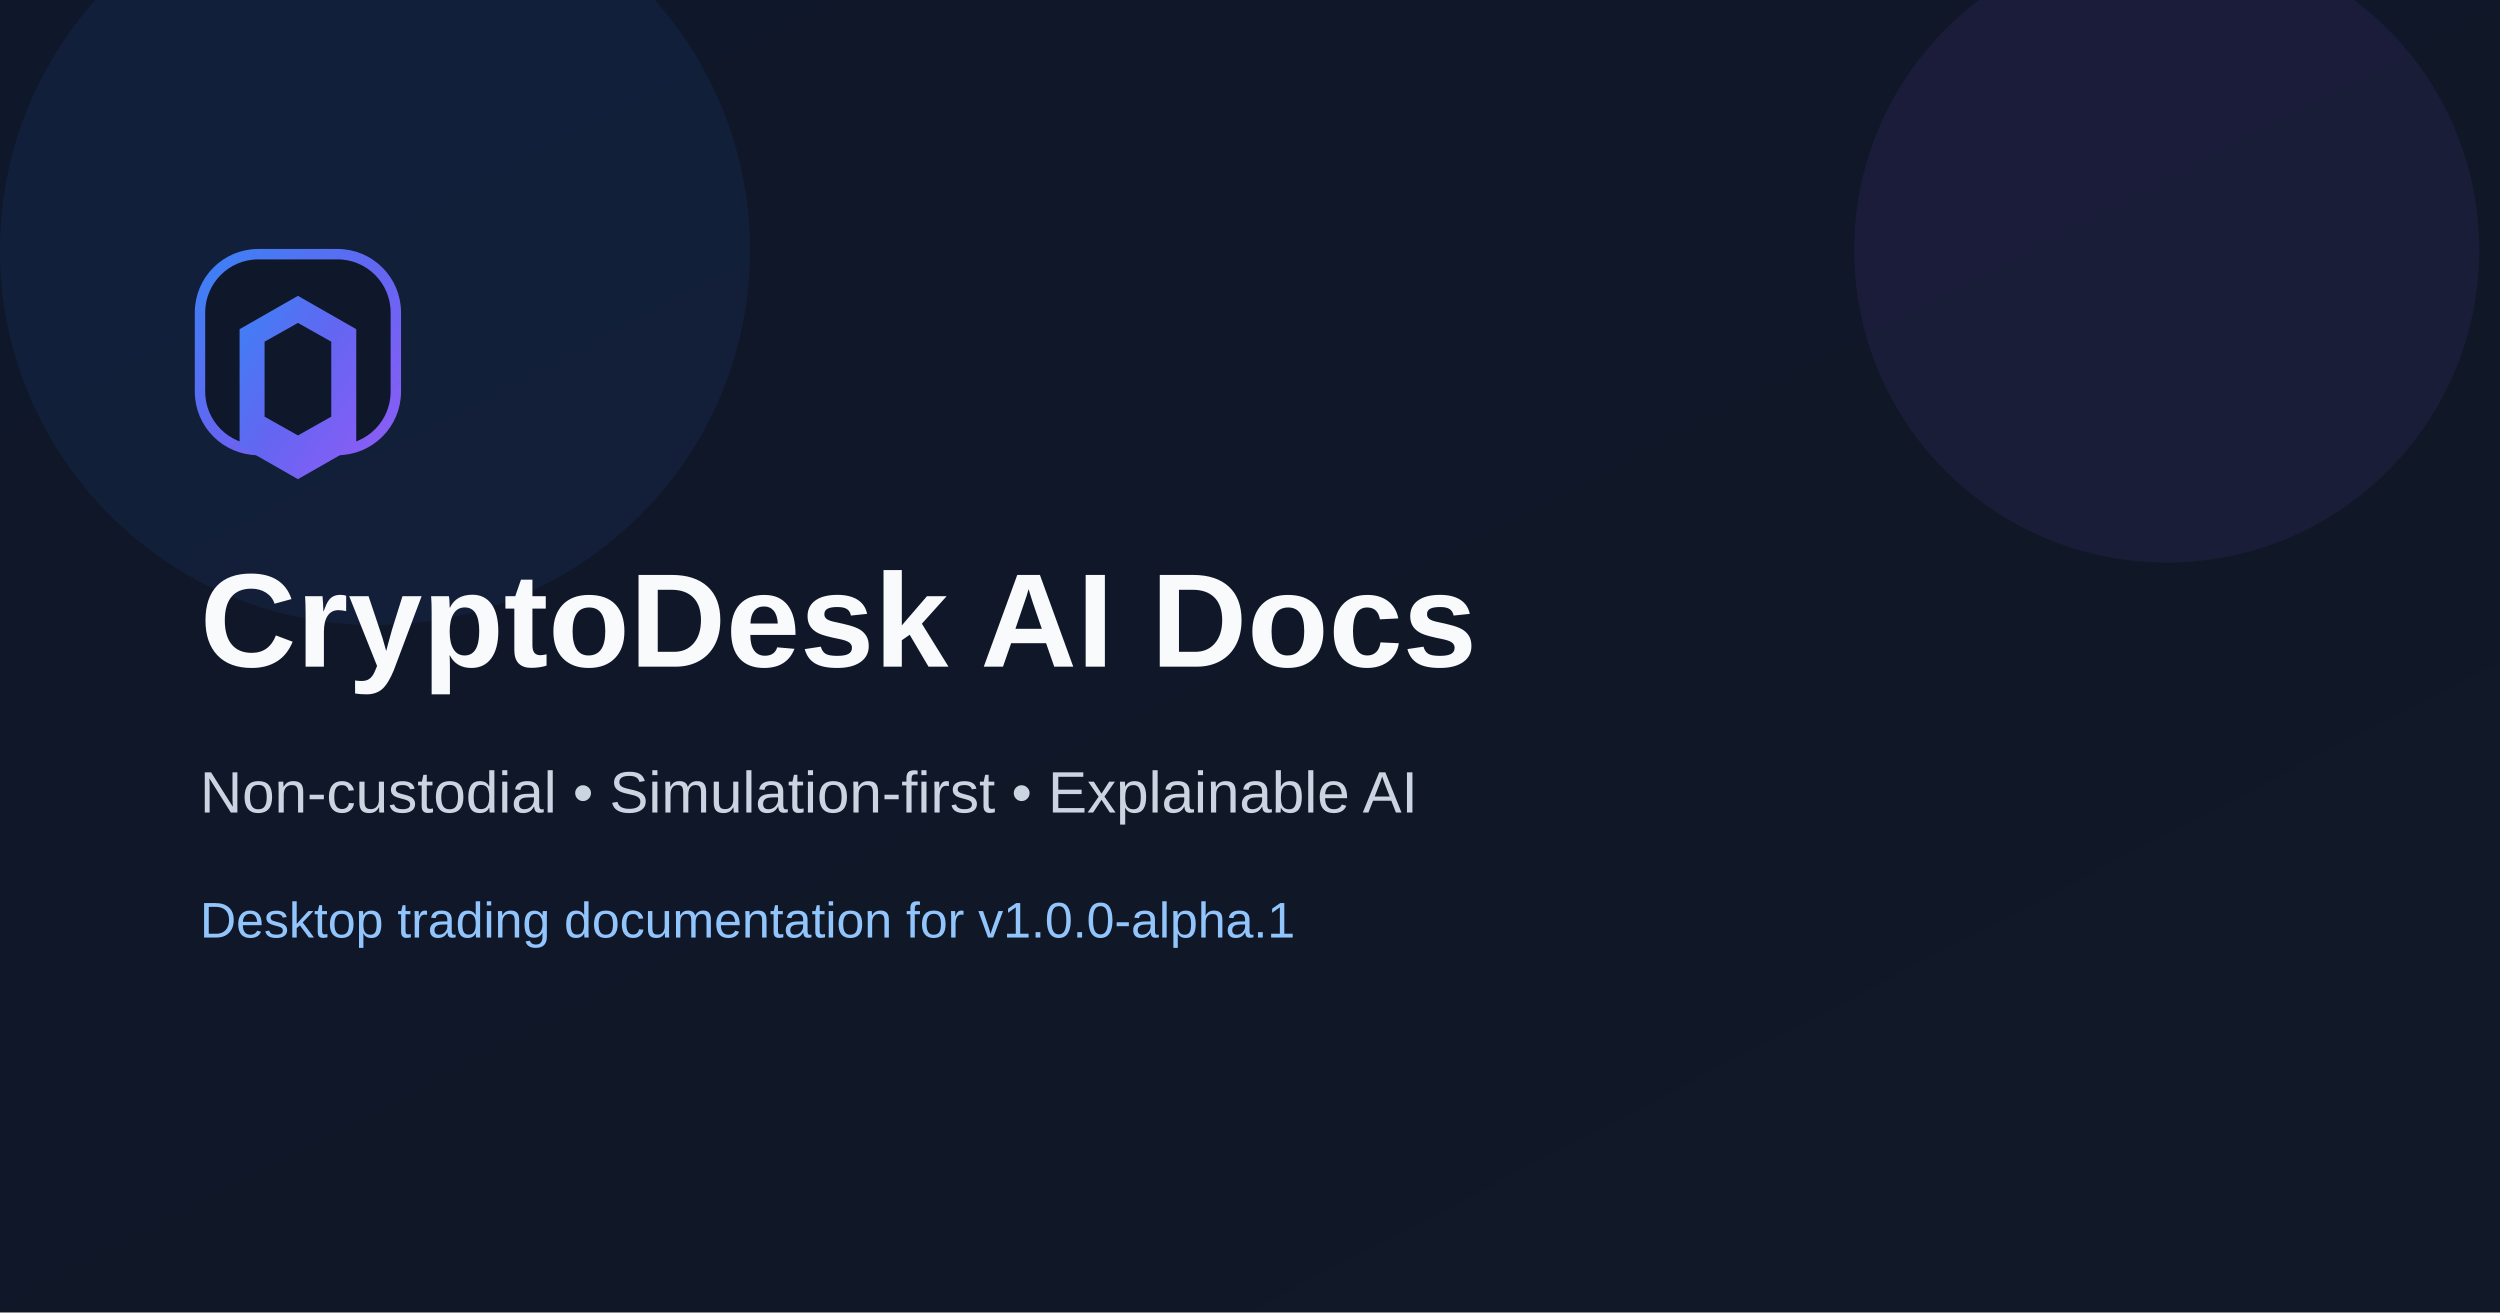
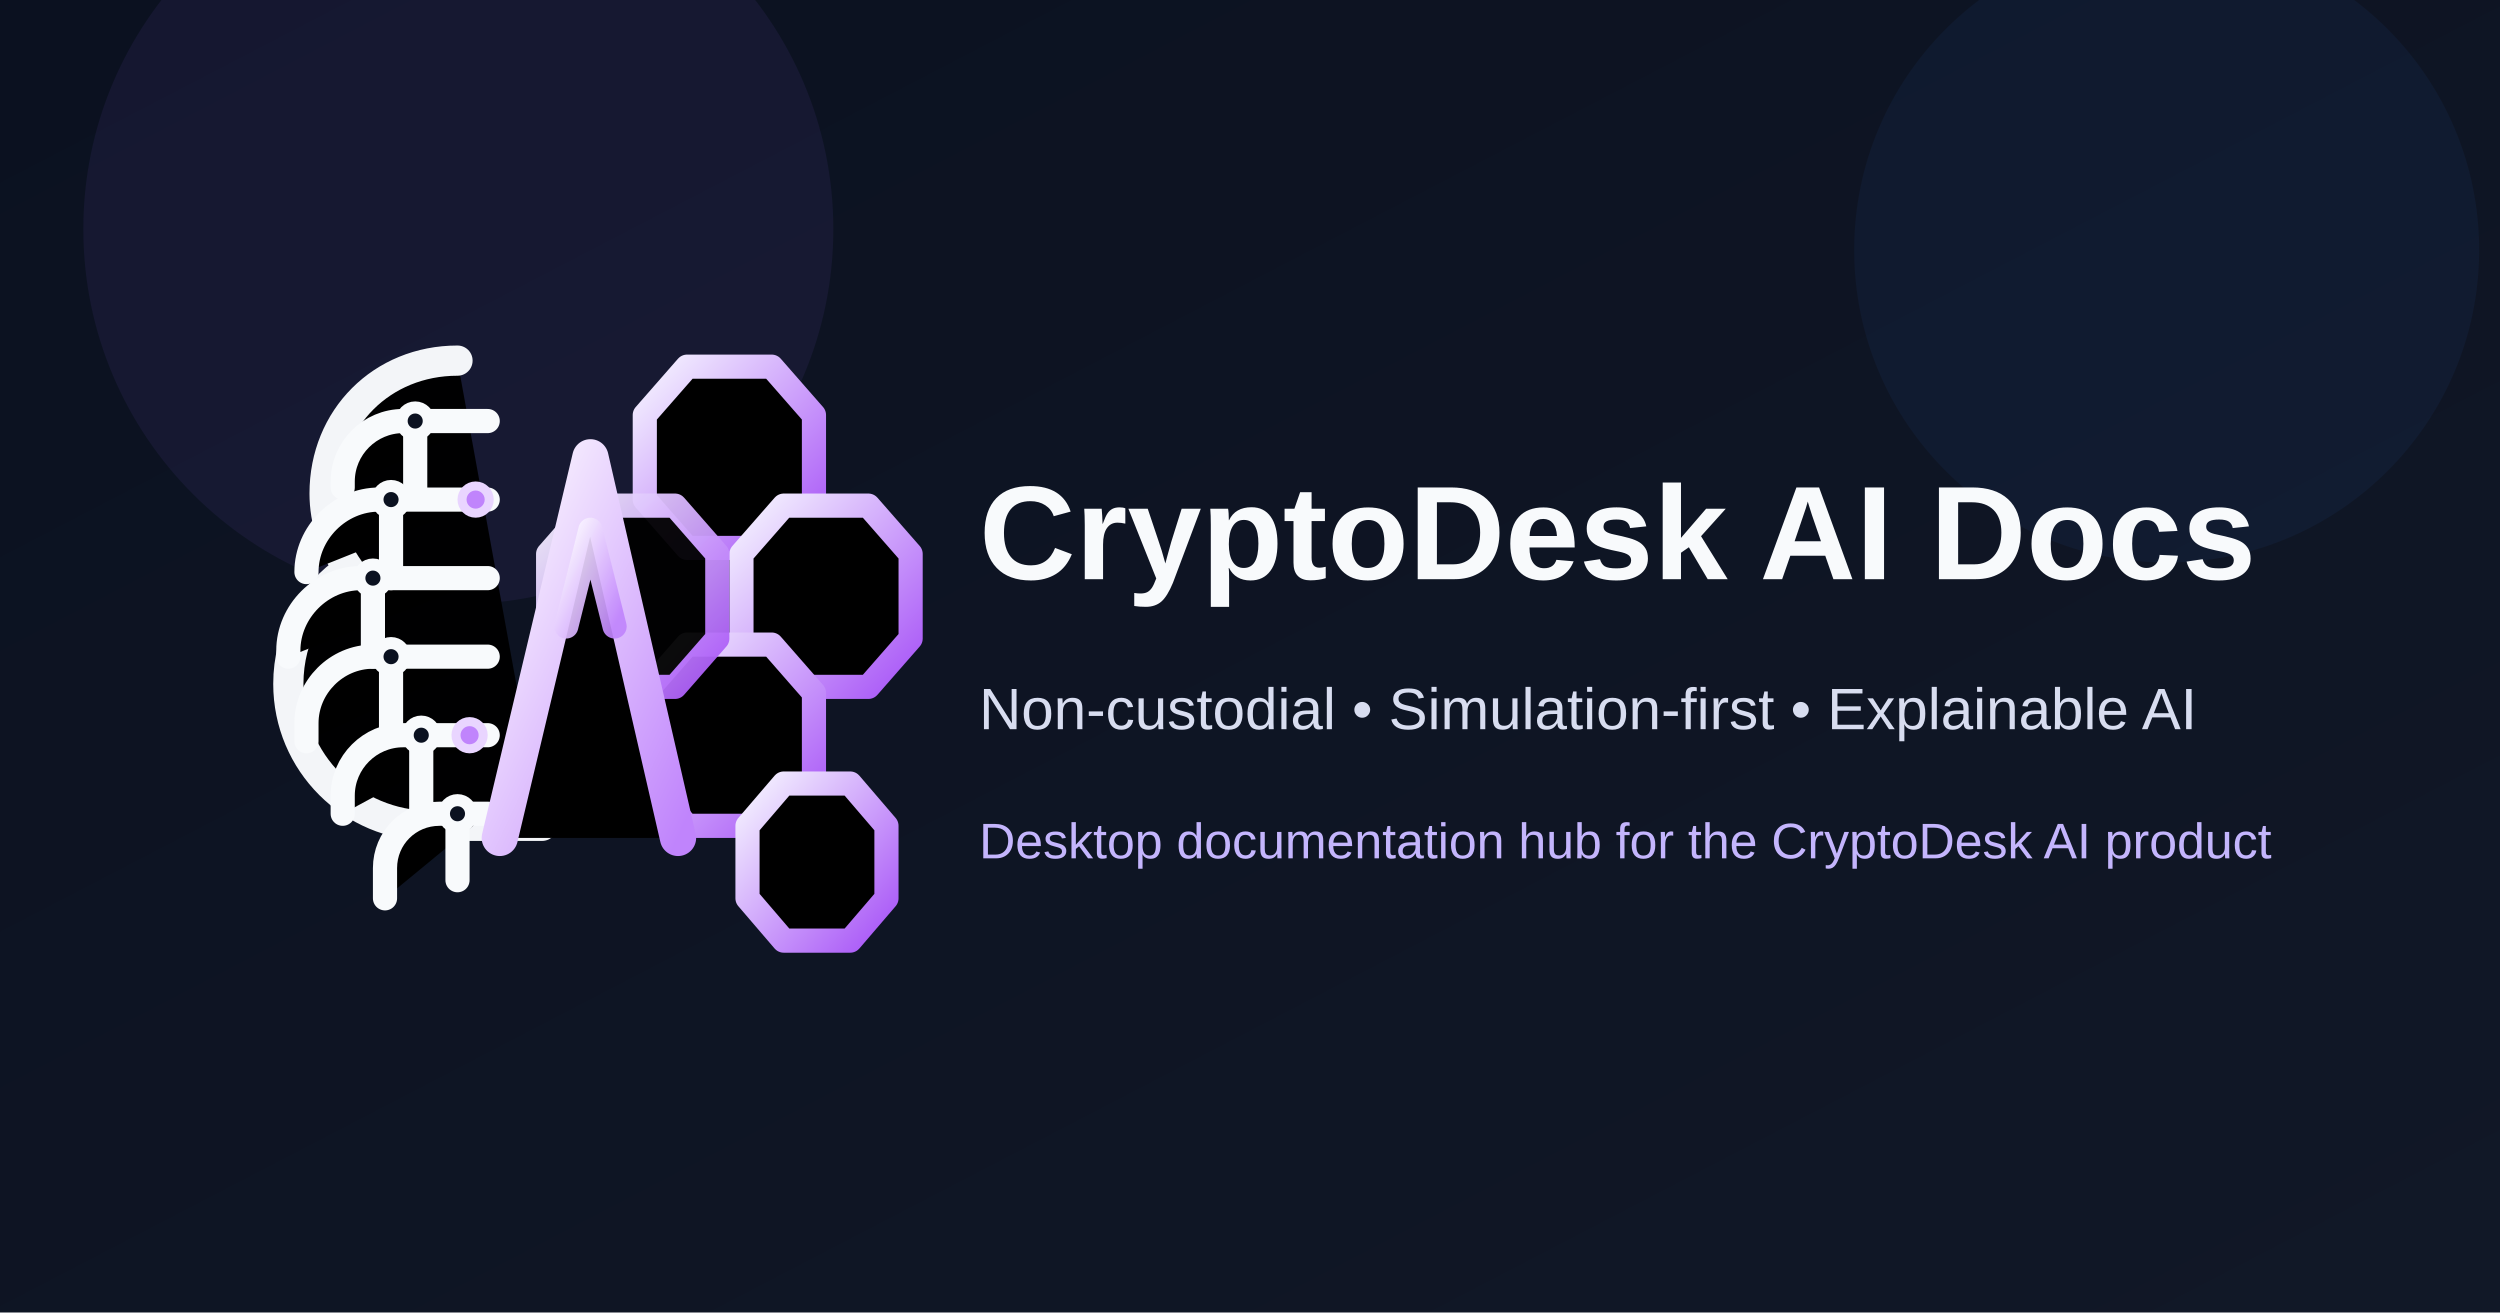
<svg xmlns="http://www.w3.org/2000/svg" viewBox="0 0 1200 630">
  <defs>
    <linearGradient id="bg" x1="0%" x2="100%" y1="0%" y2="100%">
-       <stop offset="0%" stop-color="#0f172a" />
+       <stop offset="0%" stop-color="#0b1120" />
      <stop offset="100%" stop-color="#111827" />
    </linearGradient>
    <linearGradient id="accent" x1="0%" x2="100%" y1="0%" y2="100%">
-       <stop offset="0%" stop-color="#3b82f6" />
-       <stop offset="50%" stop-color="#6366f1" />
-       <stop offset="100%" stop-color="#8b5cf6" />
+       <stop offset="0%" stop-color="#ffffff" />
+       <stop offset="100%" stop-color="#c084fc" />
+     </linearGradient>
+     <linearGradient id="hex" x1="0%" x2="100%" y1="0%" y2="100%">
+       <stop offset="0%" stop-color="#f5f3ff" />
+       <stop offset="100%" stop-color="#a855f7" />
    </linearGradient>
  </defs>
  <rect width="1200" height="630" fill="url(#bg)" />
-   <circle cx="180" cy="120" r="180" fill="#3b82f6" fill-opacity="0.08" />
-   <circle cx="1040" cy="120" r="150" fill="#8b5cf6" fill-opacity="0.08" />
-   <rect x="96" y="122" width="94" height="94" rx="28" fill="#0f172a" stroke="url(#accent)" stroke-width="5" />
-   <path d="M143 142 171 158v56l-28 16-28-16v-56l28-16Zm0 13-16 9v36l16 9 16-9v-36l-16-9Z" fill="url(#accent)" />
-   <text x="96" y="320" fill="#f8fafc" font-family="Arial, Helvetica, sans-serif" font-size="64" font-weight="700">
+   <circle cx="220" cy="110" r="180" fill="#8b5cf6" fill-opacity="0.08" />
+   <circle cx="1040" cy="120" r="150" fill="#3b82f6" fill-opacity="0.06" />
+   <g transform="translate(92 118) scale(1.45)">
+     <g stroke="#F8FAFC" stroke-linecap="round" stroke-linejoin="round">
+       <path d="M88 38C63 38 44 57 44 82c0 9 3 18 8 25-12 8-20 22-20 38 0 26 21 47 47 47h37" opacity="0.98" stroke-width="10" />
+       <path d="M98 58H70c-11 0-20 9-20 20v2" stroke-width="8" />
+       <path d="M98 84H62c-13 0-24 11-24 24v0" stroke-width="8" />
+       <path d="M98 110H56c-13 0-24 11-24 24v2" stroke-width="8" />
+       <path d="M98 136H60c-12 0-22 10-22 22v6" stroke-width="8" />
+       <path d="M98 162H70c-11 0-20 9-20 20v6" stroke-width="8" />
+       <path d="M98 188H82c-10 0-18 8-18 18v10" stroke-width="8" />
+       <path d="M74 58v24" stroke-width="8" />
+       <path d="M66 84v26" stroke-width="8" />
+       <path d="M60 110v26" stroke-width="8" />
+       <path d="M66 136v26" stroke-width="8" />
+       <path d="M76 162v26" stroke-width="8" />
+       <path d="M88 188v22" stroke-width="8" />
+       <circle cx="74" cy="58" r="4.5" fill="#0B1120" stroke-width="4" />
+       <circle cx="66" cy="84" r="4.5" fill="#0B1120" stroke-width="4" />
+       <circle cx="60" cy="110" r="4.5" fill="#0B1120" stroke-width="4" />
+       <circle cx="66" cy="136" r="4.5" fill="#0B1120" stroke-width="4" />
+       <circle cx="76" cy="162" r="4.5" fill="#0B1120" stroke-width="4" />
+       <circle cx="88" cy="188" r="4.5" fill="#0B1120" stroke-width="4" />
+       <circle cx="94" cy="84" r="4.5" fill="#C084FC" stroke="#E9D5FF" stroke-width="3" />
+       <circle cx="92" cy="162" r="4.5" fill="#C084FC" stroke="#E9D5FF" stroke-width="3" />
+     </g>
+     <g stroke="url(#hex)" stroke-linecap="round" stroke-linejoin="round" stroke-width="8">
+       <path d="M164 40h28l14 16v28l-14 16h-28l-14-16V56l14-16Z" />
+       <path d="M196 86h28l14 16v28l-14 16h-28l-14-16v-28l14-16Z" />
+       <path d="M164 132h28l14 16v28l-14 16h-28l-14-16v-28l14-16Z" />
+       <path d="M196 178h22l12 14v24l-12 14h-22l-12-14v-24l12-14Z" />
+       <path d="M132 86h28l14 16v28l-14 16h-28l-14-16v-28l14-16Z" opacity="0.95" />
+     </g>
+     <g stroke="url(#accent)" stroke-linecap="round" stroke-linejoin="round">
+       <path d="M102 196 132 70l29 126" stroke-width="12" />
+       <path d="M114 146h36" stroke-width="10" />
+       <path d="M124 126 132 94l8 32" stroke-width="8" opacity="0.92" />
+       <path d="M168 72v124" stroke-width="12" />
+       <path d="M156 72h24" stroke-width="8" />
+       <path d="M156 196h24" stroke-width="8" />
+     </g>
+   </g>
+   <text x="470" y="278" fill="#F8FAFC" font-family="Arial, Helvetica, sans-serif" font-size="64" font-weight="700">
    CryptoDesk AI Docs
  </text>
-   <text x="96" y="390" fill="#cbd5e1" font-family="Arial, Helvetica, sans-serif" font-size="28">
+   <text x="470" y="350" fill="#D8DDF0" font-family="Arial, Helvetica, sans-serif" font-size="28">
    Non-custodial • Simulation-first • Explainable AI
  </text>
-   <text x="96" y="450" fill="#93c5fd" font-family="Arial, Helvetica, sans-serif" font-size="24">
-     Desktop trading documentation for v1.0.0-alpha.1
+   <text x="470" y="412" fill="#C4B5FD" font-family="Arial, Helvetica, sans-serif" font-size="24">
+     Desktop documentation hub for the CryptoDesk AI product
  </text>
</svg>
